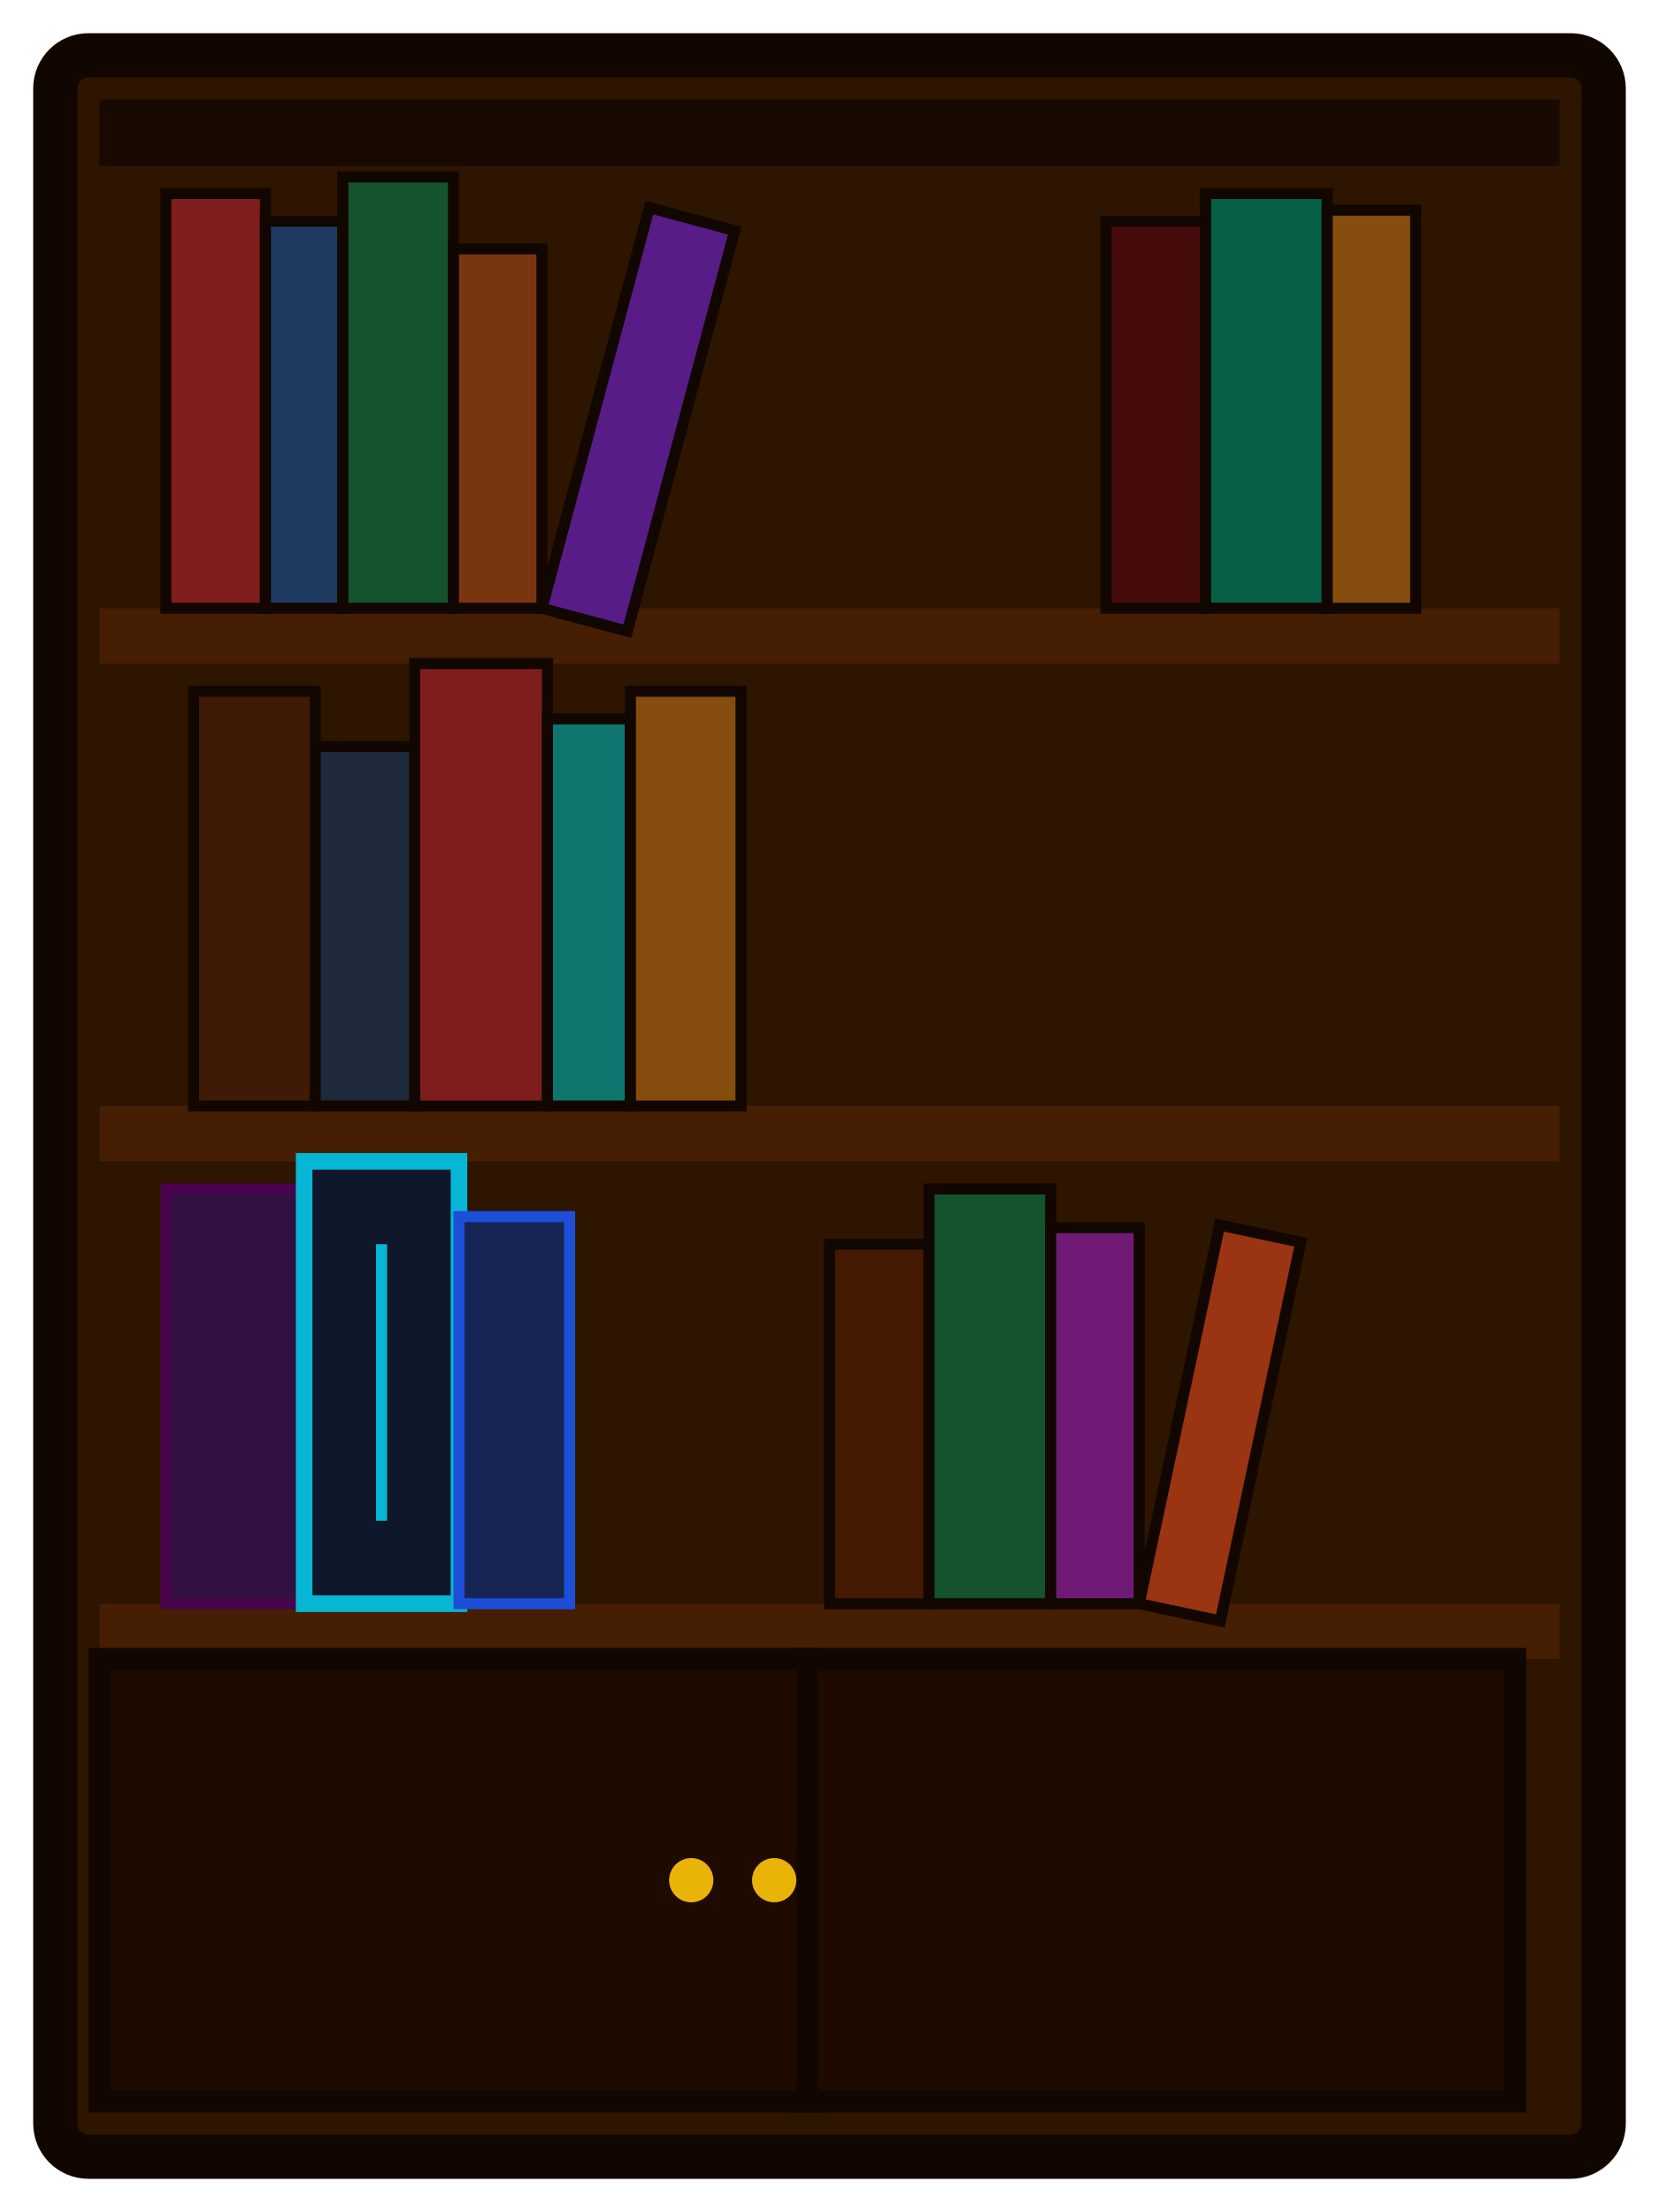
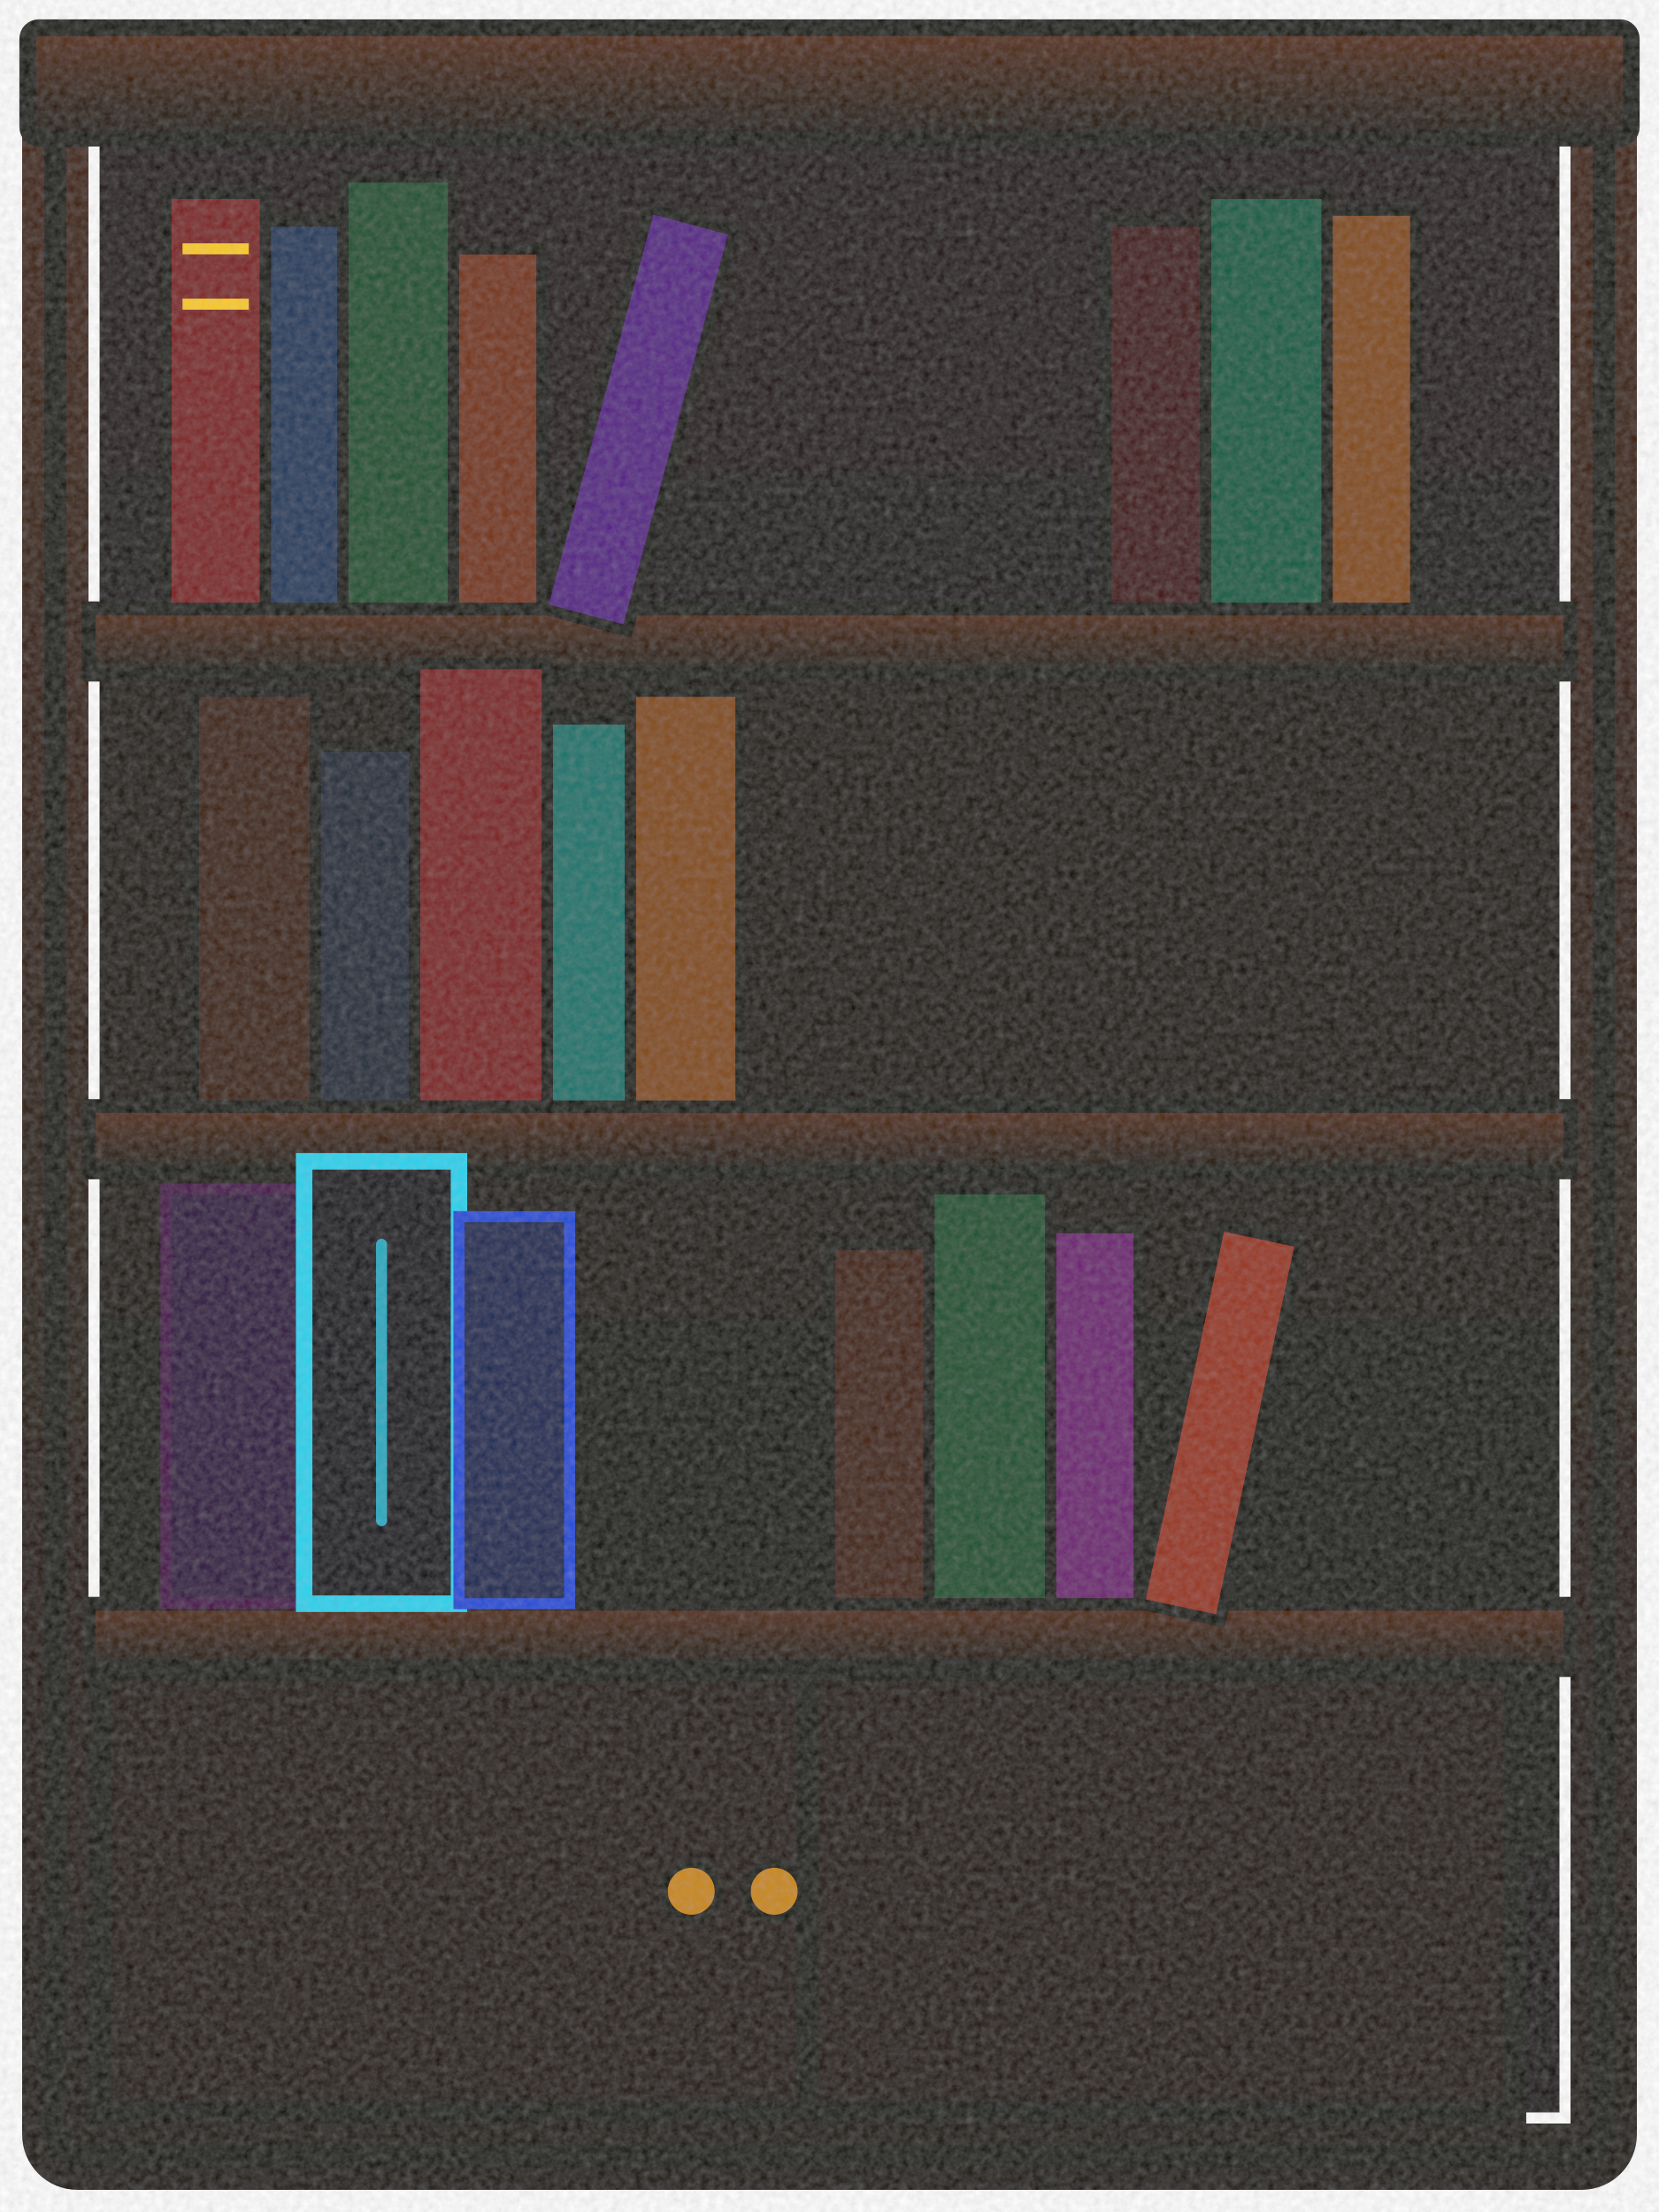
<svg xmlns="http://www.w3.org/2000/svg" viewBox="0 0 300 400" width="300" height="400">
-   <rect x="10" y="10" width="280" height="380" fill="#2d1500" stroke="#110700" stroke-width="8" rx="6" />
-   <rect x="18" y="18" width="264" height="12" fill="#180a00" />
-   <rect x="18" y="110" width="264" height="10" fill="#451e03" />
-   <rect x="18" y="200" width="264" height="10" fill="#451e03" />
-   <rect x="18" y="290" width="264" height="10" fill="#451e03" />
-   <rect x="30" y="35" width="18" height="75" fill="#7f1d1d" stroke="#110700" stroke-width="2" />
-   <rect x="48" y="40" width="14" height="70" fill="#1e3a5f" stroke="#110700" stroke-width="2" />
-   <rect x="62" y="32" width="20" height="78" fill="#14532d" stroke="#110700" stroke-width="2" />
-   <rect x="82" y="45" width="16" height="65" fill="#78350f" stroke="#110700" stroke-width="2" />
-   <g transform="translate(98,110) rotate(15) translate(-98,-110)">
-     <rect x="98" y="35" width="16" height="75" fill="#581c87" stroke="#110700" stroke-width="2" />
+   <defs>
+     <filter id="gritty-noise">
+       <feTurbulence type="fractalNoise" baseFrequency="0.75" numOctaves="4" result="noise" />
+       <feColorMatrix type="matrix" values="         0.21 0.21 0.21 0 0         0.21 0.21 0.21 0 0         0.21 0.21 0.21 0 0         0    0    0    0.24 0" in="noise" result="coloredNoise" />
+       <feComposite operator="over" in="coloredNoise" in2="SourceGraphic" />
+     </filter>
+     <linearGradient id="bookcase-frame" x1="0" y1="0" x2="0" y2="1">
+       <stop offset="0%" stop-color="#451e03" />
+       <stop offset="50%" stop-color="#2d1500" />
+       <stop offset="100%" stop-color="#140a00" />
+     </linearGradient>
+     <linearGradient id="bookcase-interior" x1="0" y1="0" x2="0" y2="1">
+       <stop offset="0%" stop-color="#1d1108" />
+       <stop offset="100%" stop-color="#0a0502" />
+     </linearGradient>
+     <linearGradient id="shelf-wood" x1="0" y1="0" x2="0" y2="1">
+       <stop offset="0%" stop-color="#5c2d05" />
+       <stop offset="100%" stop-color="#1c0e01" />
+     </linearGradient>
+   </defs>
+   <g filter="url(#gritty-noise)">
+     <rect x="18" y="18" width="264" height="364" fill="url(#bookcase-interior)" />
+     <rect x="10" y="10" width="280" height="380" fill="none" stroke="url(#bookcase-frame)" stroke-width="12" rx="4" />
+     <rect x="10" y="10" width="280" height="380" fill="none" stroke="#110700" stroke-width="4" rx="4" />
+     <rect x="5" y="5" width="290" height="20" fill="url(#shelf-wood)" stroke="#110700" stroke-width="3" rx="2" />
+     <rect x="16" y="110" width="268" height="12" fill="url(#shelf-wood)" stroke="#110700" stroke-width="2.5" />
+     <rect x="16" y="200" width="268" height="12" fill="url(#shelf-wood)" stroke="#110700" stroke-width="2.5" />
+     <rect x="16" y="290" width="268" height="12" fill="url(#shelf-wood)" stroke="#110700" stroke-width="2.5" />
+     <rect x="30" y="35" width="18" height="75" fill="#7f1d1d" stroke="#110700" stroke-width="2" />
+     <line x1="33" y1="45" x2="45" y2="45" stroke="#facc15" stroke-width="2" />
+     <line x1="33" y1="55" x2="45" y2="55" stroke="#facc15" stroke-width="2" />
+     <rect x="48" y="40" width="14" height="70" fill="#1e3a5f" stroke="#110700" stroke-width="2" />
+     <rect x="62" y="32" width="20" height="78" fill="#14532d" stroke="#110700" stroke-width="2" />
+     <rect x="82" y="45" width="16" height="65" fill="#78350f" stroke="#110700" stroke-width="2" />
+     <g transform="translate(98,110) rotate(15) translate(-98,-110)">
+       <rect x="98" y="35" width="16" height="75" fill="#581c87" stroke="#110700" stroke-width="2" />
+     </g>
+     <rect x="200" y="40" width="18" height="70" fill="#450a0a" stroke="#110700" stroke-width="2" />
+     <rect x="218" y="35" width="22" height="75" fill="#065f46" stroke="#110700" stroke-width="2" />
+     <rect x="240" y="38" width="16" height="72" fill="#854d0e" stroke="#110700" stroke-width="2" />
+     <rect x="35" y="125" width="22" height="75" fill="#3f1a04" stroke="#110700" stroke-width="2" />
+     <rect x="57" y="135" width="18" height="65" fill="#1e293b" stroke="#110700" stroke-width="2" />
+     <rect x="75" y="120" width="24" height="80" fill="#7f1d1d" stroke="#110700" stroke-width="2" />
+     <rect x="99" y="130" width="15" height="70" fill="#0f766e" stroke="#110700" stroke-width="2" />
+     <rect x="114" y="125" width="20" height="75" fill="#854d0e" stroke="#110700" stroke-width="2" />
+     <rect x="30" y="215" width="25" height="75" fill="#311042" stroke="#4a044e" stroke-width="2" />
+     <rect x="55" y="210" width="28" height="80" fill="#090d16" stroke="#22d3ee" stroke-width="3" />
+     <path d="M 69 225 L 69 275" stroke="#22d3ee" stroke-width="2" stroke-linecap="round" opacity="0.8" />
+     <rect x="83" y="220" width="20" height="70" fill="#172554" stroke="#1d4ed8" stroke-width="2" />
+     <rect x="150" y="225" width="18" height="65" fill="#451a03" stroke="#110700" stroke-width="2" />
+     <rect x="168" y="215" width="22" height="75" fill="#14532d" stroke="#110700" stroke-width="2" />
+     <rect x="190" y="222" width="16" height="68" fill="#701a75" stroke="#110700" stroke-width="2" />
+     <g transform="translate(206,290) rotate(12) translate(-206,-290)">
+       <rect x="206" y="220" width="15" height="70" fill="#9a3412" stroke="#110700" stroke-width="2" />
+     </g>
+     <rect x="18" y="302" width="128" height="80" fill="#1a0b01" stroke="#110700" stroke-width="4" />
+     <rect x="146" y="302" width="128" height="80" fill="#1a0b01" stroke="#110700" stroke-width="4" />
+     <circle cx="125" cy="342" r="5" fill="#ca8a04" stroke="#110700" stroke-width="1.5" />
+     <circle cx="140" cy="342" r="5" fill="#ca8a04" stroke="#110700" stroke-width="1.5" />
  </g>
-   <rect x="200" y="40" width="18" height="70" fill="#450a0a" stroke="#110700" stroke-width="2" />
-   <rect x="218" y="35" width="22" height="75" fill="#065f46" stroke="#110700" stroke-width="2" />
-   <rect x="240" y="38" width="16" height="72" fill="#854d0e" stroke="#110700" stroke-width="2" />
-   <rect x="35" y="125" width="22" height="75" fill="#3f1a04" stroke="#110700" stroke-width="2" />
-   <rect x="57" y="135" width="18" height="65" fill="#1e293b" stroke="#110700" stroke-width="2" />
-   <rect x="75" y="120" width="24" height="80" fill="#7f1d1d" stroke="#110700" stroke-width="2" />
-   <rect x="99" y="130" width="15" height="70" fill="#0f766e" stroke="#110700" stroke-width="2" />
-   <rect x="114" y="125" width="20" height="75" fill="#854d0e" stroke="#110700" stroke-width="2" />
-   <rect x="30" y="215" width="25" height="75" fill="#311042" stroke="#4a044e" stroke-width="2" />
-   <rect x="55" y="210" width="28" height="80" fill="#0f172a" stroke="#06b6d4" stroke-width="3" />
-   <path d="M 69 225 L 69 275" stroke="#06b6d4" stroke-width="2" />
-   <rect x="83" y="220" width="20" height="70" fill="#172554" stroke="#1d4ed8" stroke-width="2" />
-   <rect x="150" y="225" width="18" height="65" fill="#451a03" stroke="#110700" stroke-width="2" />
-   <rect x="168" y="215" width="22" height="75" fill="#14532d" stroke="#110700" stroke-width="2" />
-   <rect x="190" y="222" width="16" height="68" fill="#701a75" stroke="#110700" stroke-width="2" />
-   <g transform="translate(206,290) rotate(12) translate(-206,-290)">
-     <rect x="206" y="220" width="15" height="70" fill="#9a3412" stroke="#110700" stroke-width="2" />
-   </g>
-   <rect x="18" y="300" width="128" height="80" fill="#1f0a00" stroke="#110700" stroke-width="4" />
-   <rect x="146" y="300" width="128" height="80" fill="#1f0a00" stroke="#110700" stroke-width="4" />
-   <circle cx="125" cy="340" r="4" fill="#eab308" />
-   <circle cx="140" cy="340" r="4" fill="#eab308" />
</svg>
